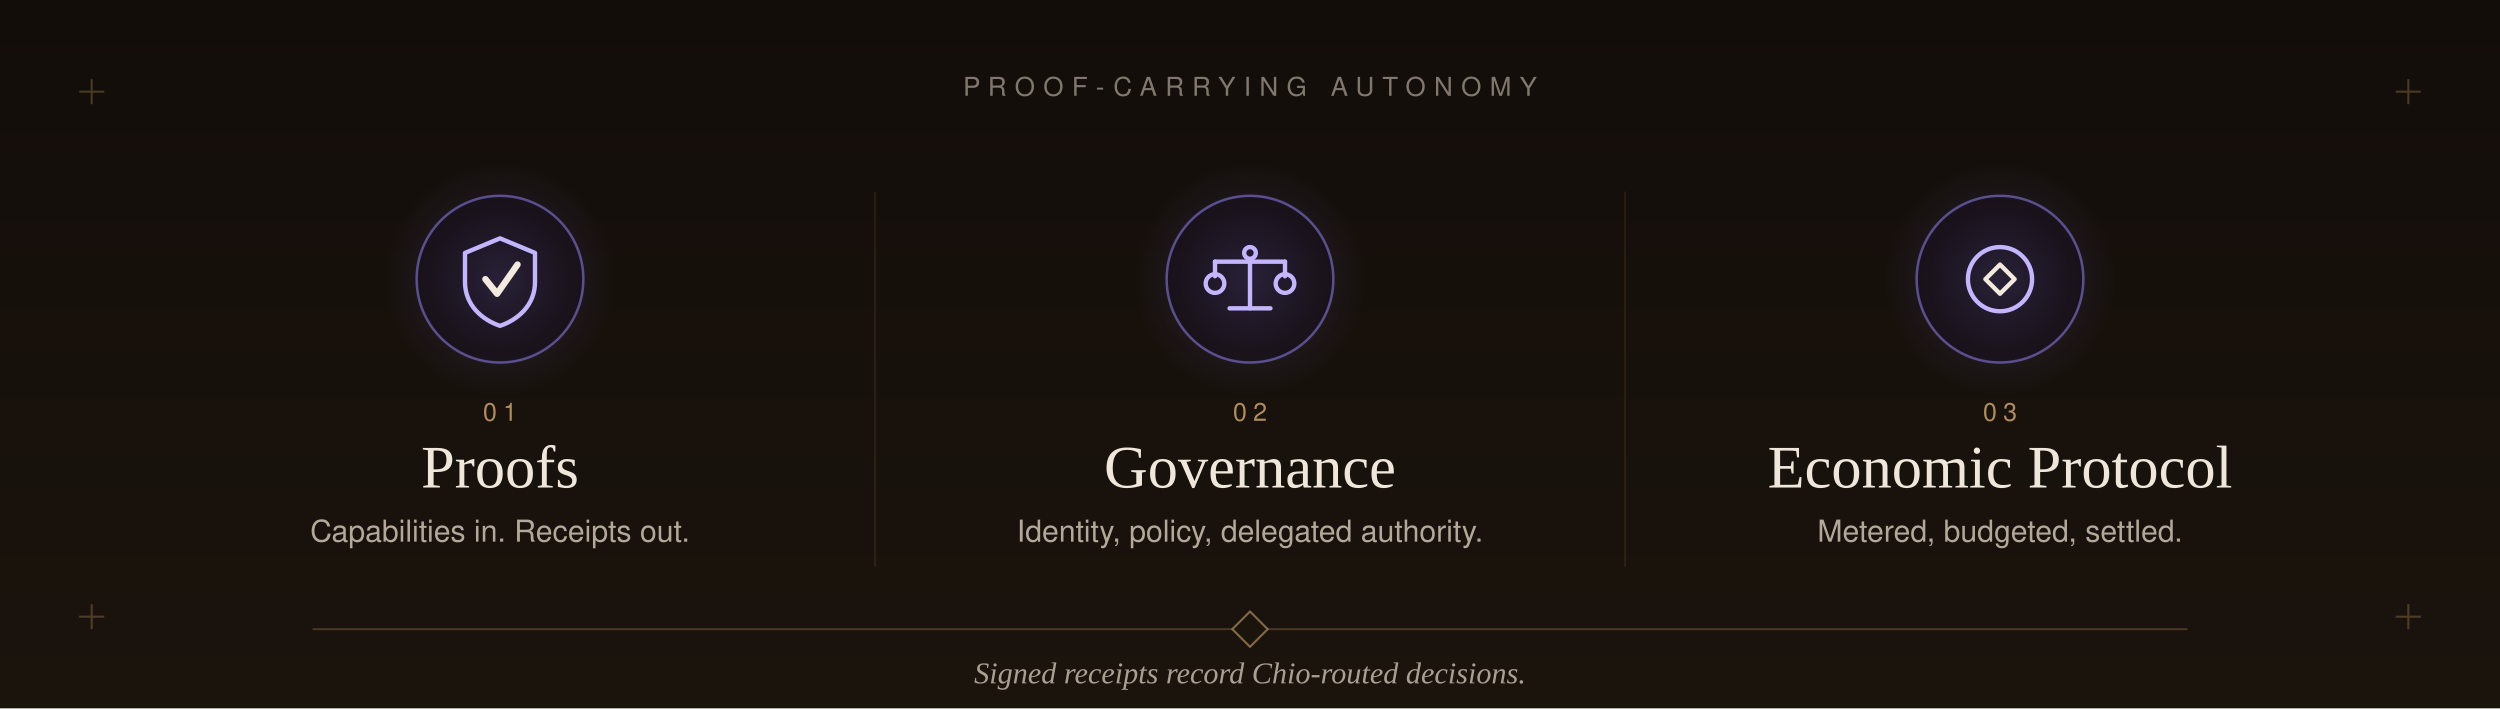
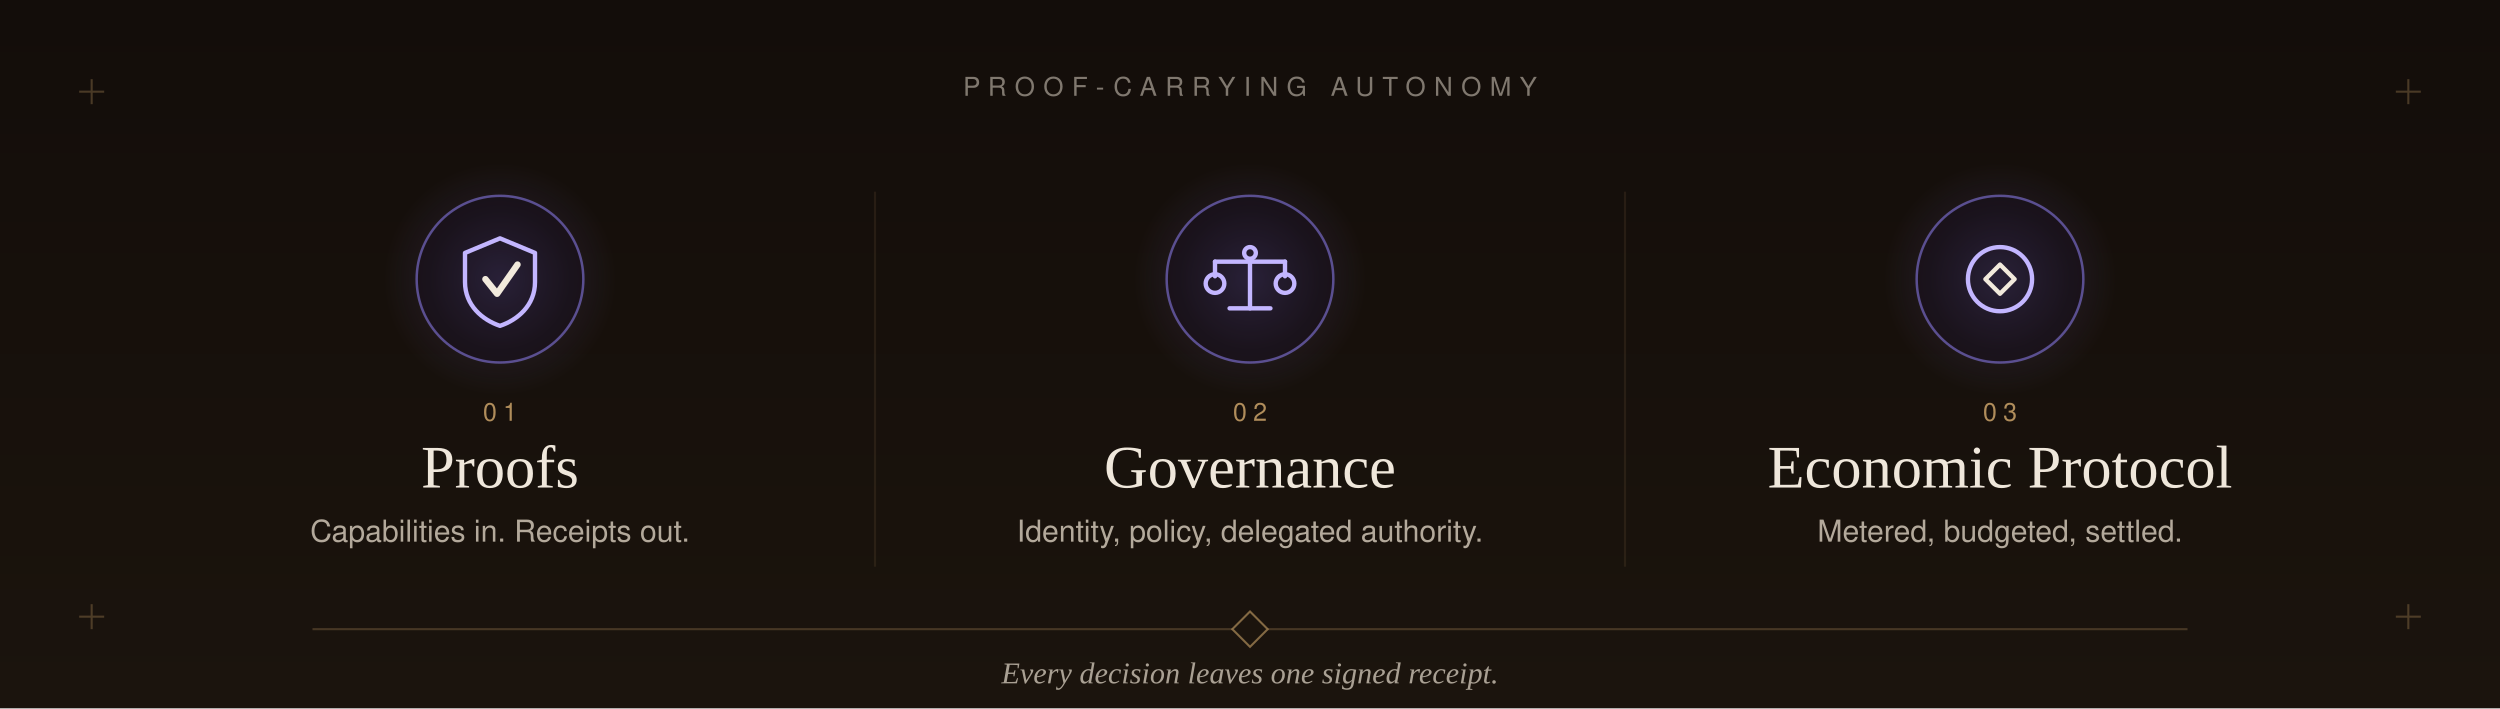
- <svg xmlns="http://www.w3.org/2000/svg" viewBox="0 0 1200 340" width="1200" height="340" role="img" aria-label="Chio's three pillars: Proofs, Governance, and Economic Protocol, with signed receipts for Chio-routed decisions">
+ <svg xmlns="http://www.w3.org/2000/svg" viewBox="0 0 1200 340" width="1200" height="340" role="img" aria-label="Chio's three pillars: Proofs, Governance, and Economic Protocol, on a signed-receipt spine">
  <defs>
    <linearGradient id="bg" x1="0" y1="0" x2="0" y2="1">
      <stop offset="0" stop-color="#130d0a" />
      <stop offset="1" stop-color="#1b140d" />
    </linearGradient>
    <radialGradient id="glow" cx="50%" cy="50%" r="50%">
      <stop offset="0" stop-color="#8f7ff2" stop-opacity="0.34" />
      <stop offset="0.6" stop-color="#8f7ff2" stop-opacity="0.08" />
      <stop offset="1" stop-color="#8f7ff2" stop-opacity="0" />
    </radialGradient>
  </defs>
  <rect width="1200" height="340" fill="url(#bg)" />
  <g stroke="#b08d5b" stroke-opacity="0.35" stroke-width="1">
    <path d="M38 44 H50 M44 38 V50" />
    <path d="M1150 44 H1162 M1156 38 V50" />
    <path d="M38 296 H50 M44 290 V302" />
    <path d="M1150 296 H1162 M1156 290 V302" />
  </g>
  <text x="600" y="46" text-anchor="middle" font-family="-apple-system, 'Segoe UI', Helvetica, Arial, sans-serif" font-size="12.5" letter-spacing="4" fill="#d8cfc0" fill-opacity="0.55">PROOF-CARRYING AUTONOMY</text>
  <g stroke="#b08d5b" stroke-opacity="0.12" stroke-width="1">
    <path d="M420 92 V272" />
    <path d="M780 92 V272" />
  </g>
  <circle cx="240" cy="134" r="56" fill="url(#glow)" />
  <circle cx="240" cy="134" r="40" fill="#16101c" fill-opacity="0.55" stroke="#8f7ff2" stroke-opacity="0.55" stroke-width="1.2" />
  <g transform="translate(240,134) scale(1.4)" fill="none" stroke="#c3b6ff" stroke-width="1.5" stroke-linecap="round" stroke-linejoin="round">
    <path d="M0 -14 L12 -9 L12 1 C12 9 6 14 0 16 C-6 14 -12 9 -12 1 L-12 -9 Z" />
    <path d="M-5 0 L-1 5 L6 -5" stroke="#f2eadc" stroke-width="2.2" />
  </g>
  <text x="240" y="202" text-anchor="middle" font-family="-apple-system, 'Segoe UI', Helvetica, Arial, sans-serif" font-size="12" letter-spacing="3" fill="#b08d5b">01</text>
  <text x="240" y="234" text-anchor="middle" font-family="Georgia, 'Times New Roman', serif" font-size="29" fill="#efe7db">Proofs</text>
  <text x="240" y="260" text-anchor="middle" font-family="-apple-system, 'Segoe UI', Helvetica, Arial, sans-serif" font-size="14.5" fill="#b3a99b">Capabilities in. Receipts out.</text>
  <circle cx="600" cy="134" r="56" fill="url(#glow)" />
  <circle cx="600" cy="134" r="40" fill="#16101c" fill-opacity="0.55" stroke="#8f7ff2" stroke-opacity="0.55" stroke-width="1.2" />
  <g transform="translate(600,134) scale(1.4)" fill="none" stroke="#c3b6ff" stroke-width="1.5" stroke-linecap="round" stroke-linejoin="round">
    <path d="M-12 -6 H12" />
    <path d="M0 -6 V10" />
    <path d="M-7 10 H7" />
    <circle cx="0" cy="-9" r="2" />
    <path d="M-12 -6 V-1" />
    <circle cx="-12" cy="1.5" r="3.2" />
    <path d="M12 -6 V-1" />
    <circle cx="12" cy="1.5" r="3.2" />
  </g>
  <text x="600" y="202" text-anchor="middle" font-family="-apple-system, 'Segoe UI', Helvetica, Arial, sans-serif" font-size="12" letter-spacing="3" fill="#b08d5b">02</text>
  <text x="600" y="234" text-anchor="middle" font-family="Georgia, 'Times New Roman', serif" font-size="29" fill="#efe7db">Governance</text>
  <text x="600" y="260" text-anchor="middle" font-family="-apple-system, 'Segoe UI', Helvetica, Arial, sans-serif" font-size="14.5" fill="#b3a99b">Identity, policy, delegated authority.</text>
  <circle cx="960" cy="134" r="56" fill="url(#glow)" />
  <circle cx="960" cy="134" r="40" fill="#16101c" fill-opacity="0.55" stroke="#8f7ff2" stroke-opacity="0.55" stroke-width="1.2" />
  <g transform="translate(960,134) scale(1.4)" fill="none" stroke="#c3b6ff" stroke-width="1.5" stroke-linecap="round" stroke-linejoin="round">
    <circle cx="0" cy="0" r="11" />
    <path d="M0 -5 L5 0 L0 5 L-5 0 Z" stroke="#f2eadc" />
  </g>
  <text x="960" y="202" text-anchor="middle" font-family="-apple-system, 'Segoe UI', Helvetica, Arial, sans-serif" font-size="12" letter-spacing="3" fill="#b08d5b">03</text>
  <text x="960" y="234" text-anchor="middle" font-family="Georgia, 'Times New Roman', serif" font-size="29" fill="#efe7db">Economic Protocol</text>
  <text x="960" y="260" text-anchor="middle" font-family="-apple-system, 'Segoe UI', Helvetica, Arial, sans-serif" font-size="14.5" fill="#b3a99b">Metered, budgeted, settled.</text>
  <path d="M150 302 H1050" stroke="#b08d5b" stroke-opacity="0.3" stroke-width="1" />
  <rect x="594" y="296" width="12" height="12" transform="rotate(45 600 302)" fill="#1b140d" stroke="#b08d5b" stroke-opacity="0.7" />
-   <text x="600" y="328" text-anchor="middle" font-family="Georgia, 'Times New Roman', serif" font-style="italic" font-size="14.5" fill="#d8cfc0" fill-opacity="0.75">Signed receipts record Chio-routed decisions.</text>
+   <text x="600" y="328" text-anchor="middle" font-family="Georgia, 'Times New Roman', serif" font-style="italic" font-size="14.5" fill="#d8cfc0" fill-opacity="0.75">Every decision leaves one signed receipt.</text>
</svg>
